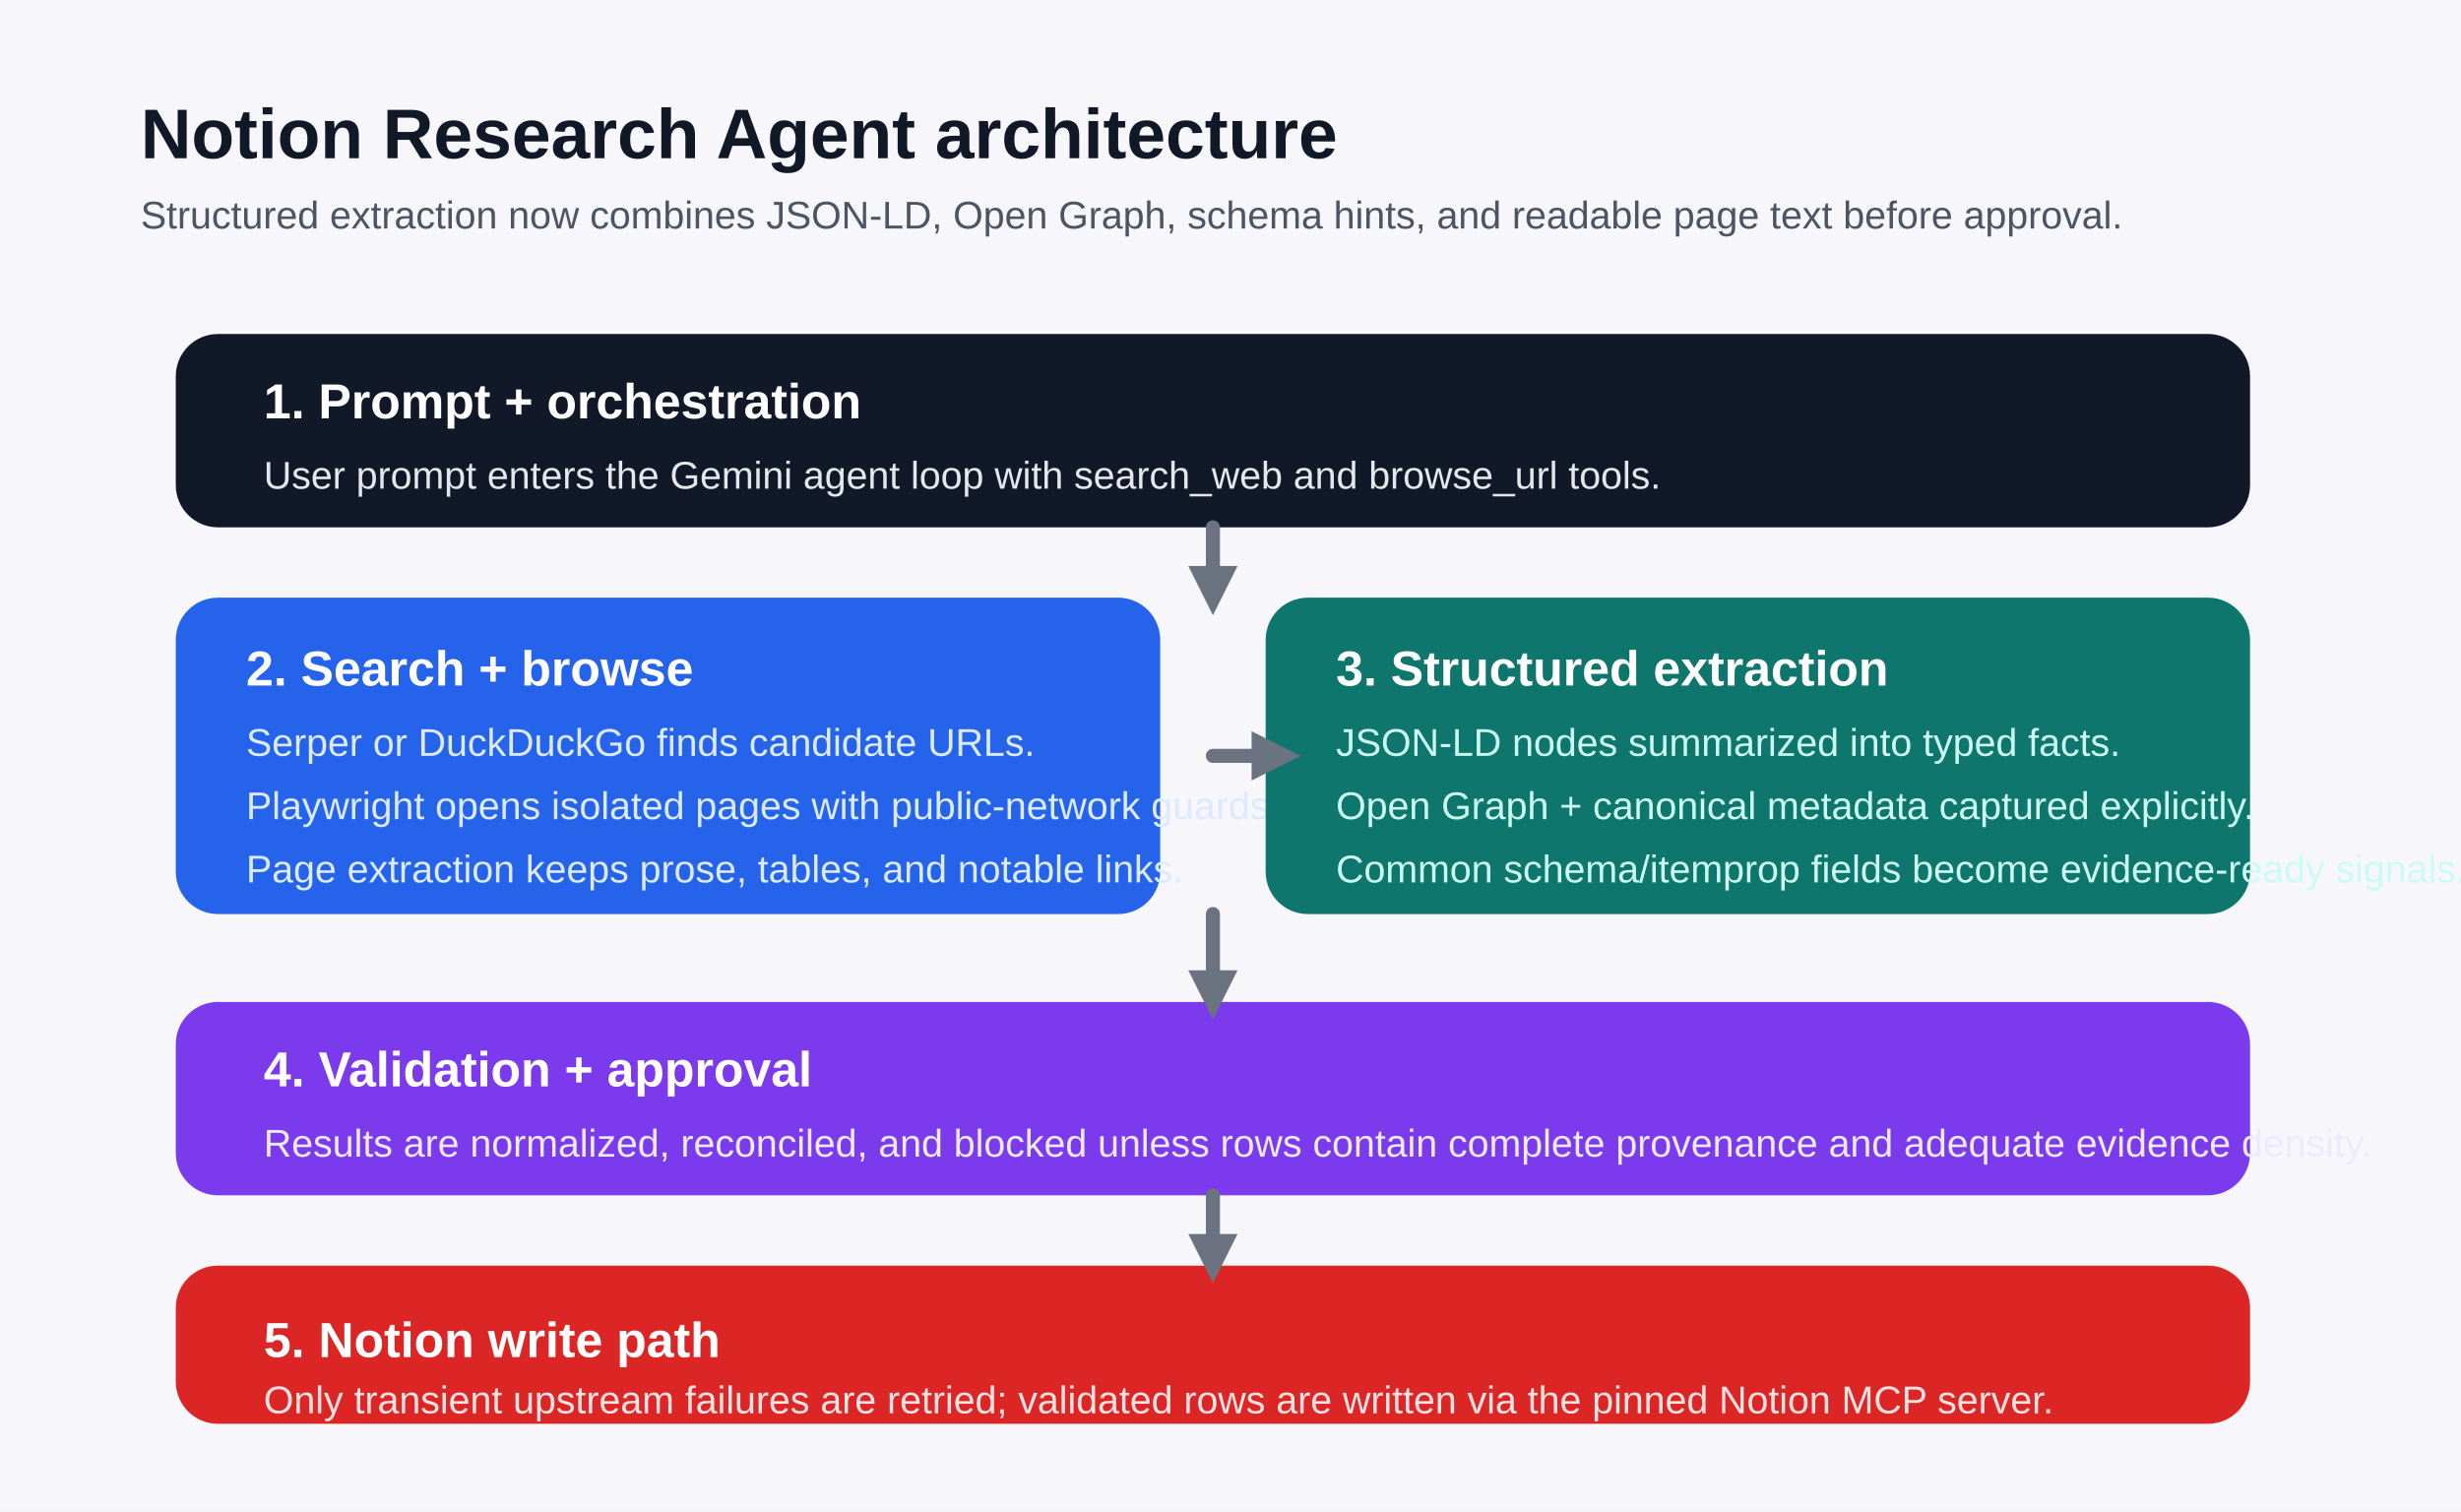
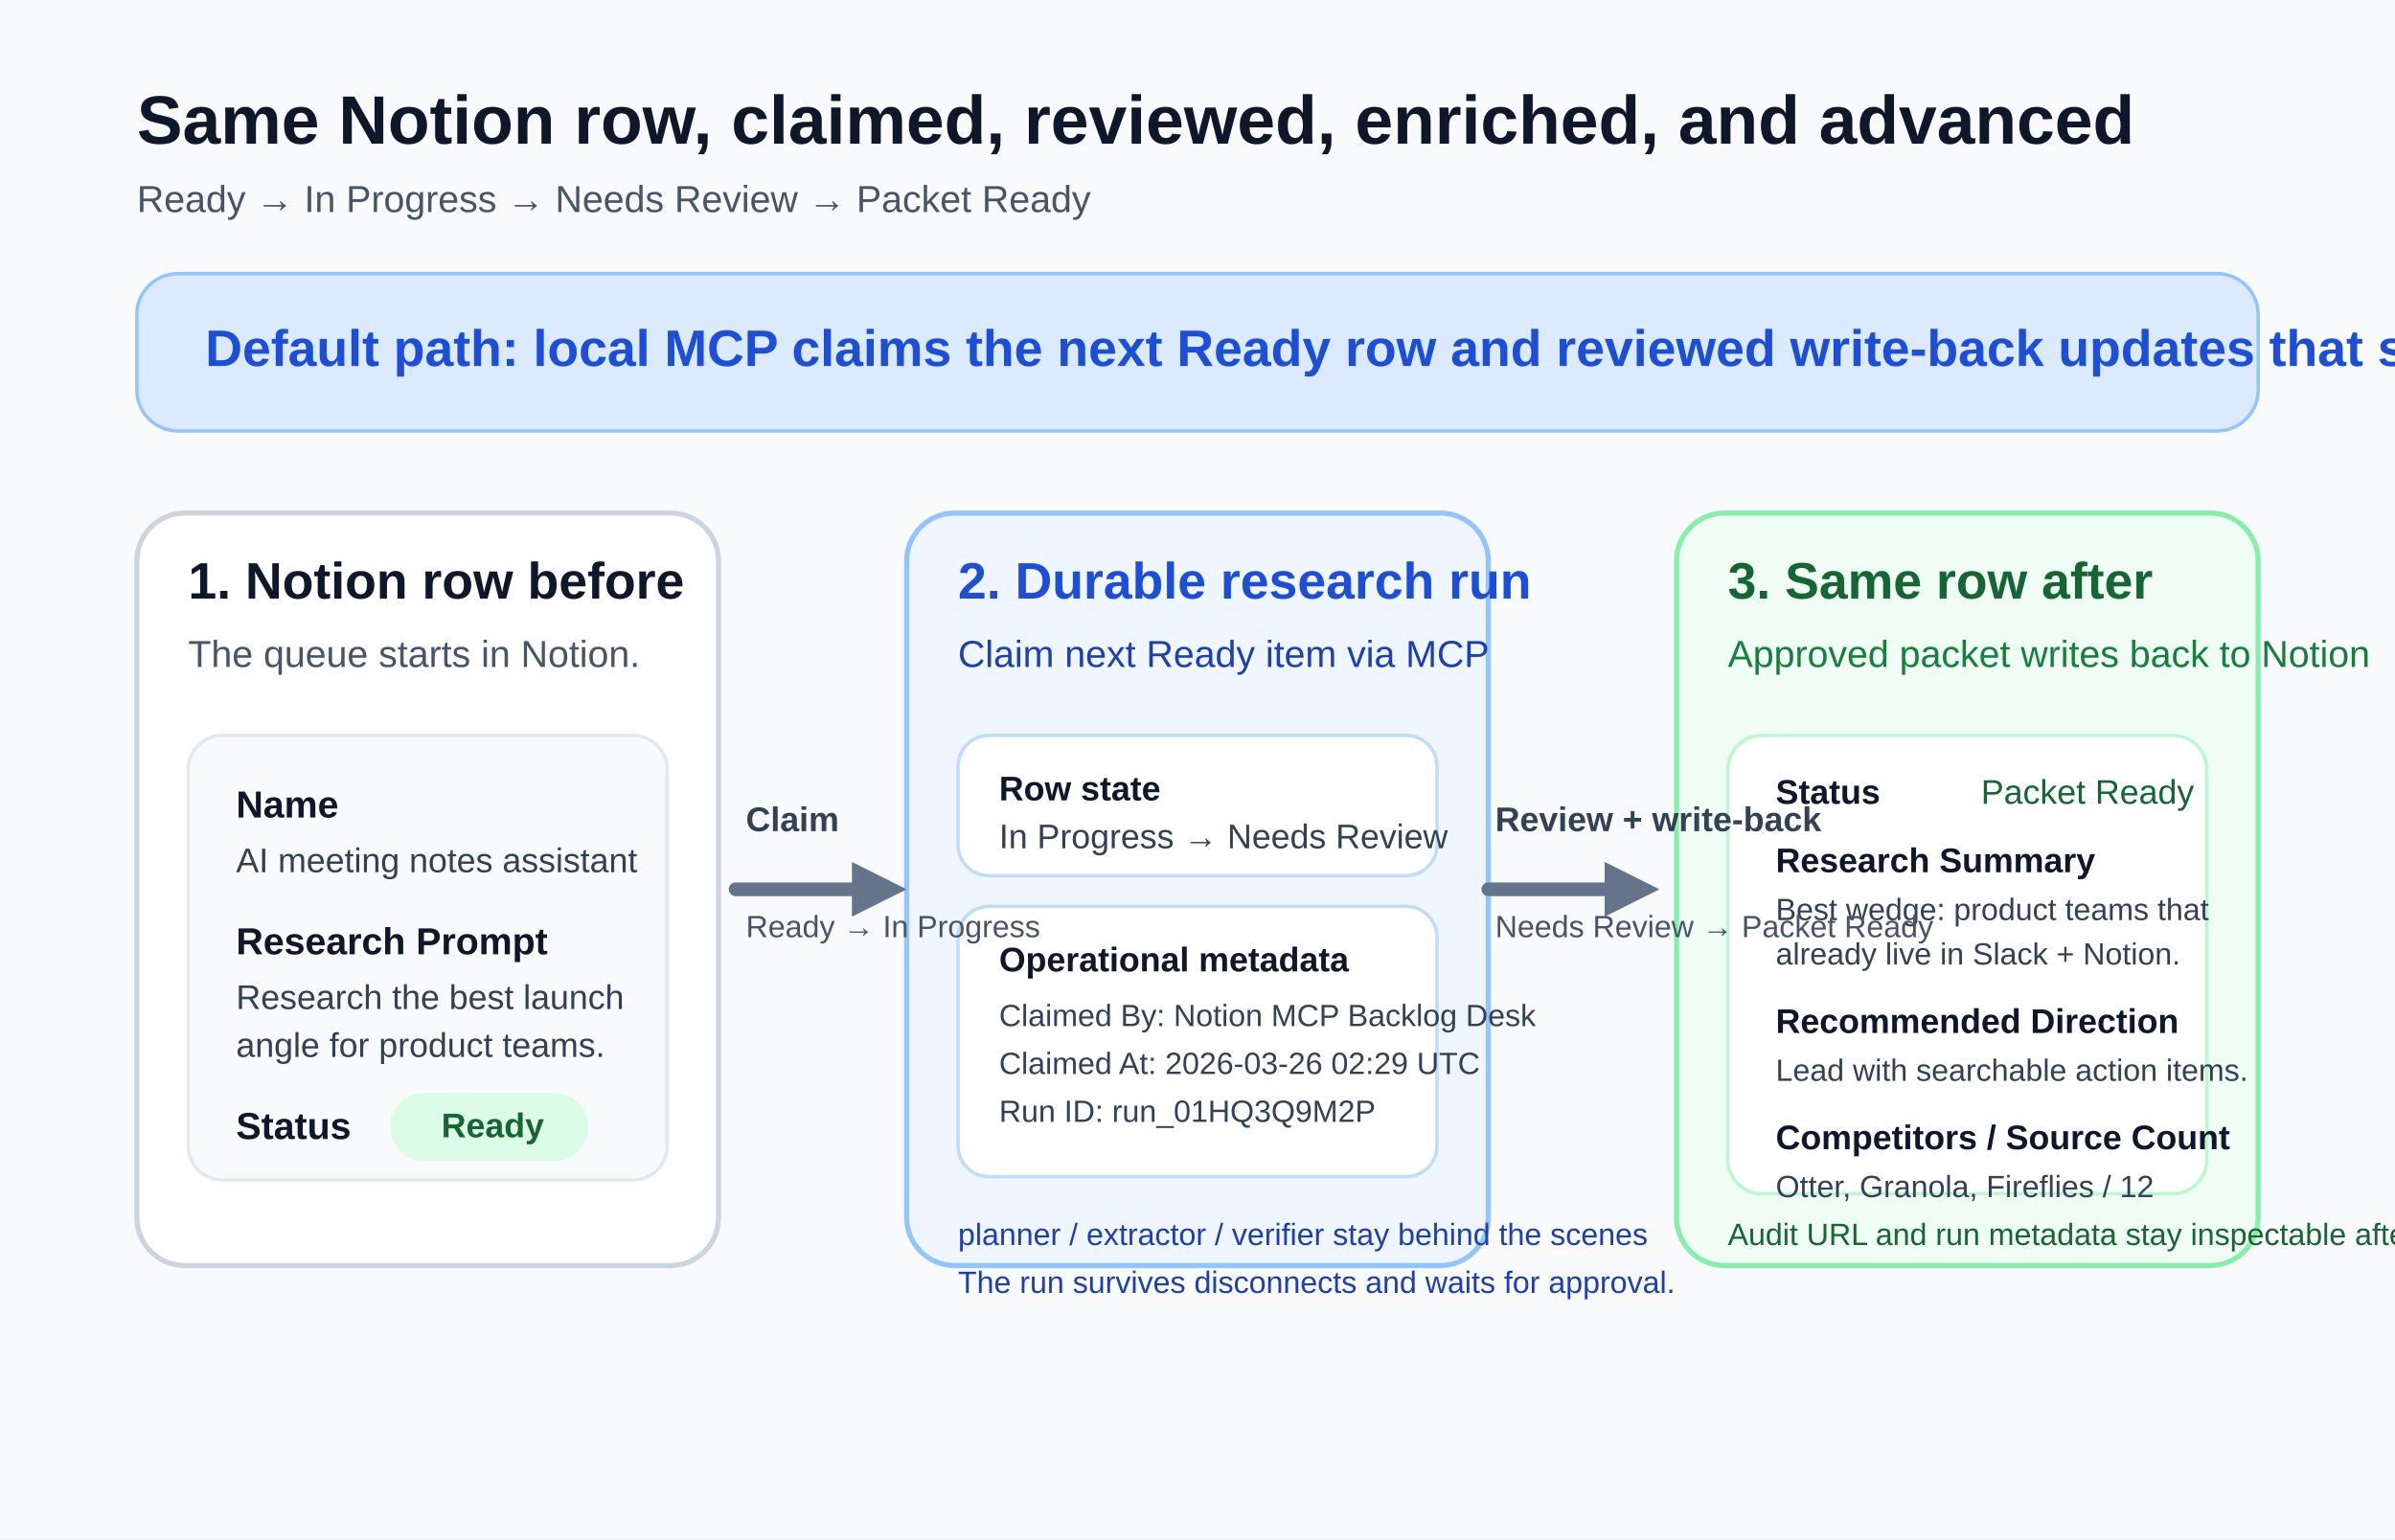
- <svg xmlns="http://www.w3.org/2000/svg" width="1400" height="860" viewBox="0 0 1400 860" fill="none">
-   <rect width="1400" height="860" fill="#F7F7FB" />
-   <text x="80" y="90" font-family="Arial, Helvetica, sans-serif" font-size="40" font-weight="700" fill="#111827">Notion Research Agent architecture</text>
-   <text x="80" y="130" font-family="Arial, Helvetica, sans-serif" font-size="22" fill="#4B5563">Structured extraction now combines JSON-LD, Open Graph, schema hints, and readable page text before approval.</text>
-   <rect x="100" y="190" width="1180" height="110" rx="24" fill="#111827" />
-   <text x="150" y="238" font-family="Arial, Helvetica, sans-serif" font-size="28" font-weight="700" fill="#FFFFFF">1. Prompt + orchestration</text>
-   <text x="150" y="278" font-family="Arial, Helvetica, sans-serif" font-size="22" fill="#E5E7EB">User prompt enters the Gemini agent loop with search_web and browse_url tools.</text>
-   <rect x="100" y="340" width="560" height="180" rx="24" fill="#2563EB" />
-   <text x="140" y="390" font-family="Arial, Helvetica, sans-serif" font-size="28" font-weight="700" fill="#FFFFFF">2. Search + browse</text>
-   <text x="140" y="430" font-family="Arial, Helvetica, sans-serif" font-size="22" fill="#DBEAFE">Serper or DuckDuckGo finds candidate URLs.</text>
-   <text x="140" y="466" font-family="Arial, Helvetica, sans-serif" font-size="22" fill="#DBEAFE">Playwright opens isolated pages with public-network guards.</text>
-   <text x="140" y="502" font-family="Arial, Helvetica, sans-serif" font-size="22" fill="#DBEAFE">Page extraction keeps prose, tables, and notable links.</text>
-   <rect x="720" y="340" width="560" height="180" rx="24" fill="#0F766E" />
-   <text x="760" y="390" font-family="Arial, Helvetica, sans-serif" font-size="28" font-weight="700" fill="#FFFFFF">3. Structured extraction</text>
-   <text x="760" y="430" font-family="Arial, Helvetica, sans-serif" font-size="22" fill="#CCFBF1">JSON-LD nodes summarized into typed facts.</text>
-   <text x="760" y="466" font-family="Arial, Helvetica, sans-serif" font-size="22" fill="#CCFBF1">Open Graph + canonical metadata captured explicitly.</text>
-   <text x="760" y="502" font-family="Arial, Helvetica, sans-serif" font-size="22" fill="#CCFBF1">Common schema/itemprop fields become evidence-ready signals.</text>
-   <path d="M690 430 L720 430" stroke="#6B7280" stroke-width="8" stroke-linecap="round" />
-   <polygon points="712,416 740,430 712,444" fill="#6B7280" />
-   <rect x="100" y="570" width="1180" height="110" rx="24" fill="#7C3AED" />
-   <text x="150" y="618" font-family="Arial, Helvetica, sans-serif" font-size="28" font-weight="700" fill="#FFFFFF">4. Validation + approval</text>
-   <text x="150" y="658" font-family="Arial, Helvetica, sans-serif" font-size="22" fill="#EDE9FE">Results are normalized, reconciled, and blocked unless rows contain complete provenance and adequate evidence density.</text>
-   <rect x="100" y="720" width="1180" height="90" rx="24" fill="#DC2626" />
-   <text x="150" y="772" font-family="Arial, Helvetica, sans-serif" font-size="28" font-weight="700" fill="#FFFFFF">5. Notion write path</text>
-   <text x="150" y="804" font-family="Arial, Helvetica, sans-serif" font-size="22" fill="#FEE2E2">Only transient upstream failures are retried; validated rows are written via the pinned Notion MCP server.</text>
-   <path d="M690 300 L690 330" stroke="#6B7280" stroke-width="8" stroke-linecap="round" />
-   <polygon points="676,322 690,350 704,322" fill="#6B7280" />
-   <path d="M690 520 L690 560" stroke="#6B7280" stroke-width="8" stroke-linecap="round" />
-   <polygon points="676,552 690,580 704,552" fill="#6B7280" />
-   <path d="M690 680 L690 710" stroke="#6B7280" stroke-width="8" stroke-linecap="round" />
-   <polygon points="676,702 690,730 704,702" fill="#6B7280" />
+ <svg xmlns="http://www.w3.org/2000/svg" width="1400" height="900" viewBox="0 0 1400 900" fill="none">
+   <rect width="1400" height="900" fill="#F8FAFC" />
+   <text x="80" y="84" font-family="Arial, Helvetica, sans-serif" font-size="40" font-weight="700" fill="#0F172A">Same Notion row, claimed, reviewed, enriched, and advanced</text>
+   <text x="80" y="124" font-family="Arial, Helvetica, sans-serif" font-size="22" fill="#475569">Ready → In Progress → Needs Review → Packet Ready</text>
+   <rect x="80" y="160" width="1240" height="92" rx="24" fill="#DBEAFE" stroke="#93C5FD" stroke-width="2" />
+   <text x="120" y="214" font-family="Arial, Helvetica, sans-serif" font-size="30" font-weight="700" fill="#1D4ED8">Default path: local MCP claims the next Ready row and reviewed write-back updates that same row</text>
+   <rect x="80" y="300" width="340" height="440" rx="28" fill="#FFFFFF" stroke="#CBD5E1" stroke-width="3" />
+   <text x="110" y="350" font-family="Arial, Helvetica, sans-serif" font-size="30" font-weight="700" fill="#0F172A">1. Notion row before</text>
+   <text x="110" y="390" font-family="Arial, Helvetica, sans-serif" font-size="22" fill="#475569">The queue starts in Notion.</text>
+   <rect x="110" y="430" width="280" height="260" rx="20" fill="#F8FAFC" stroke="#E2E8F0" stroke-width="2" />
+   <text x="138" y="478" font-family="Arial, Helvetica, sans-serif" font-size="22" font-weight="700" fill="#0F172A">Name</text>
+   <text x="138" y="510" font-family="Arial, Helvetica, sans-serif" font-size="20" fill="#334155">AI meeting notes assistant</text>
+   <text x="138" y="558" font-family="Arial, Helvetica, sans-serif" font-size="22" font-weight="700" fill="#0F172A">Research Prompt</text>
+   <text x="138" y="590" font-family="Arial, Helvetica, sans-serif" font-size="20" fill="#334155">Research the best launch</text>
+   <text x="138" y="618" font-family="Arial, Helvetica, sans-serif" font-size="20" fill="#334155">angle for product teams.</text>
+   <text x="138" y="666" font-family="Arial, Helvetica, sans-serif" font-size="22" font-weight="700" fill="#0F172A">Status</text>
+   <rect x="228" y="639" width="116" height="40" rx="20" fill="#DCFCE7" />
+   <text x="258" y="665" font-family="Arial, Helvetica, sans-serif" font-size="20" font-weight="700" fill="#166534">Ready</text>
+   <rect x="530" y="300" width="340" height="440" rx="28" fill="#EFF6FF" stroke="#93C5FD" stroke-width="3" />
+   <text x="560" y="350" font-family="Arial, Helvetica, sans-serif" font-size="30" font-weight="700" fill="#1D4ED8">2. Durable research run</text>
+   <text x="560" y="390" font-family="Arial, Helvetica, sans-serif" font-size="22" fill="#1E40AF">Claim next Ready item via MCP</text>
+   <rect x="560" y="430" width="280" height="82" rx="18" fill="#FFFFFF" stroke="#BFDBFE" stroke-width="2" />
+   <text x="584" y="468" font-family="Arial, Helvetica, sans-serif" font-size="20" font-weight="700" fill="#0F172A">Row state</text>
+   <text x="584" y="496" font-family="Arial, Helvetica, sans-serif" font-size="20" fill="#334155">In Progress → Needs Review</text>
+   <rect x="560" y="530" width="280" height="158" rx="18" fill="#FFFFFF" stroke="#BFDBFE" stroke-width="2" />
+   <text x="584" y="568" font-family="Arial, Helvetica, sans-serif" font-size="20" font-weight="700" fill="#0F172A">Operational metadata</text>
+   <text x="584" y="600" font-family="Arial, Helvetica, sans-serif" font-size="18" fill="#334155">Claimed By: Notion MCP Backlog Desk</text>
+   <text x="584" y="628" font-family="Arial, Helvetica, sans-serif" font-size="18" fill="#334155">Claimed At: 2026-03-26 02:29 UTC</text>
+   <text x="584" y="656" font-family="Arial, Helvetica, sans-serif" font-size="18" fill="#334155">Run ID: run_01HQ3Q9M2P</text>
+   <text x="560" y="728" font-family="Arial, Helvetica, sans-serif" font-size="18" fill="#1E40AF">planner / extractor / verifier stay behind the scenes</text>
+   <text x="560" y="756" font-family="Arial, Helvetica, sans-serif" font-size="18" fill="#1E40AF">The run survives disconnects and waits for approval.</text>
+   <rect x="980" y="300" width="340" height="440" rx="28" fill="#F0FDF4" stroke="#86EFAC" stroke-width="3" />
+   <text x="1010" y="350" font-family="Arial, Helvetica, sans-serif" font-size="30" font-weight="700" fill="#166534">3. Same row after</text>
+   <text x="1010" y="390" font-family="Arial, Helvetica, sans-serif" font-size="22" fill="#15803D">Approved packet writes back to Notion</text>
+   <rect x="1010" y="430" width="280" height="268" rx="20" fill="#FFFFFF" stroke="#BBF7D0" stroke-width="2" />
+   <text x="1038" y="470" font-family="Arial, Helvetica, sans-serif" font-size="20" font-weight="700" fill="#0F172A">Status</text>
+   <text x="1158" y="470" font-family="Arial, Helvetica, sans-serif" font-size="20" fill="#166534">Packet Ready</text>
+   <text x="1038" y="510" font-family="Arial, Helvetica, sans-serif" font-size="20" font-weight="700" fill="#0F172A">Research Summary</text>
+   <text x="1038" y="538" font-family="Arial, Helvetica, sans-serif" font-size="18" fill="#334155">Best wedge: product teams that</text>
+   <text x="1038" y="564" font-family="Arial, Helvetica, sans-serif" font-size="18" fill="#334155">already live in Slack + Notion.</text>
+   <text x="1038" y="604" font-family="Arial, Helvetica, sans-serif" font-size="20" font-weight="700" fill="#0F172A">Recommended Direction</text>
+   <text x="1038" y="632" font-family="Arial, Helvetica, sans-serif" font-size="18" fill="#334155">Lead with searchable action items.</text>
+   <text x="1038" y="672" font-family="Arial, Helvetica, sans-serif" font-size="20" font-weight="700" fill="#0F172A">Competitors / Source Count</text>
+   <text x="1038" y="700" font-family="Arial, Helvetica, sans-serif" font-size="18" fill="#334155">Otter, Granola, Fireflies / 12</text>
+   <text x="1010" y="728" font-family="Arial, Helvetica, sans-serif" font-size="18" fill="#166534">Audit URL and run metadata stay inspectable afterward.</text>
+   <path d="M430 520 L510 520" stroke="#64748B" stroke-width="8" stroke-linecap="round" />
+   <polygon points="498,504 530,520 498,536" fill="#64748B" />
+   <text x="436" y="486" font-family="Arial, Helvetica, sans-serif" font-size="20" font-weight="700" fill="#334155">Claim</text>
+   <text x="436" y="548" font-family="Arial, Helvetica, sans-serif" font-size="18" fill="#475569">Ready → In Progress</text>
+   <path d="M870 520 L950 520" stroke="#64748B" stroke-width="8" stroke-linecap="round" />
+   <polygon points="938,504 970,520 938,536" fill="#64748B" />
+   <text x="874" y="486" font-family="Arial, Helvetica, sans-serif" font-size="20" font-weight="700" fill="#334155">Review + write-back</text>
+   <text x="874" y="548" font-family="Arial, Helvetica, sans-serif" font-size="18" fill="#475569">Needs Review → Packet Ready</text>
</svg>
